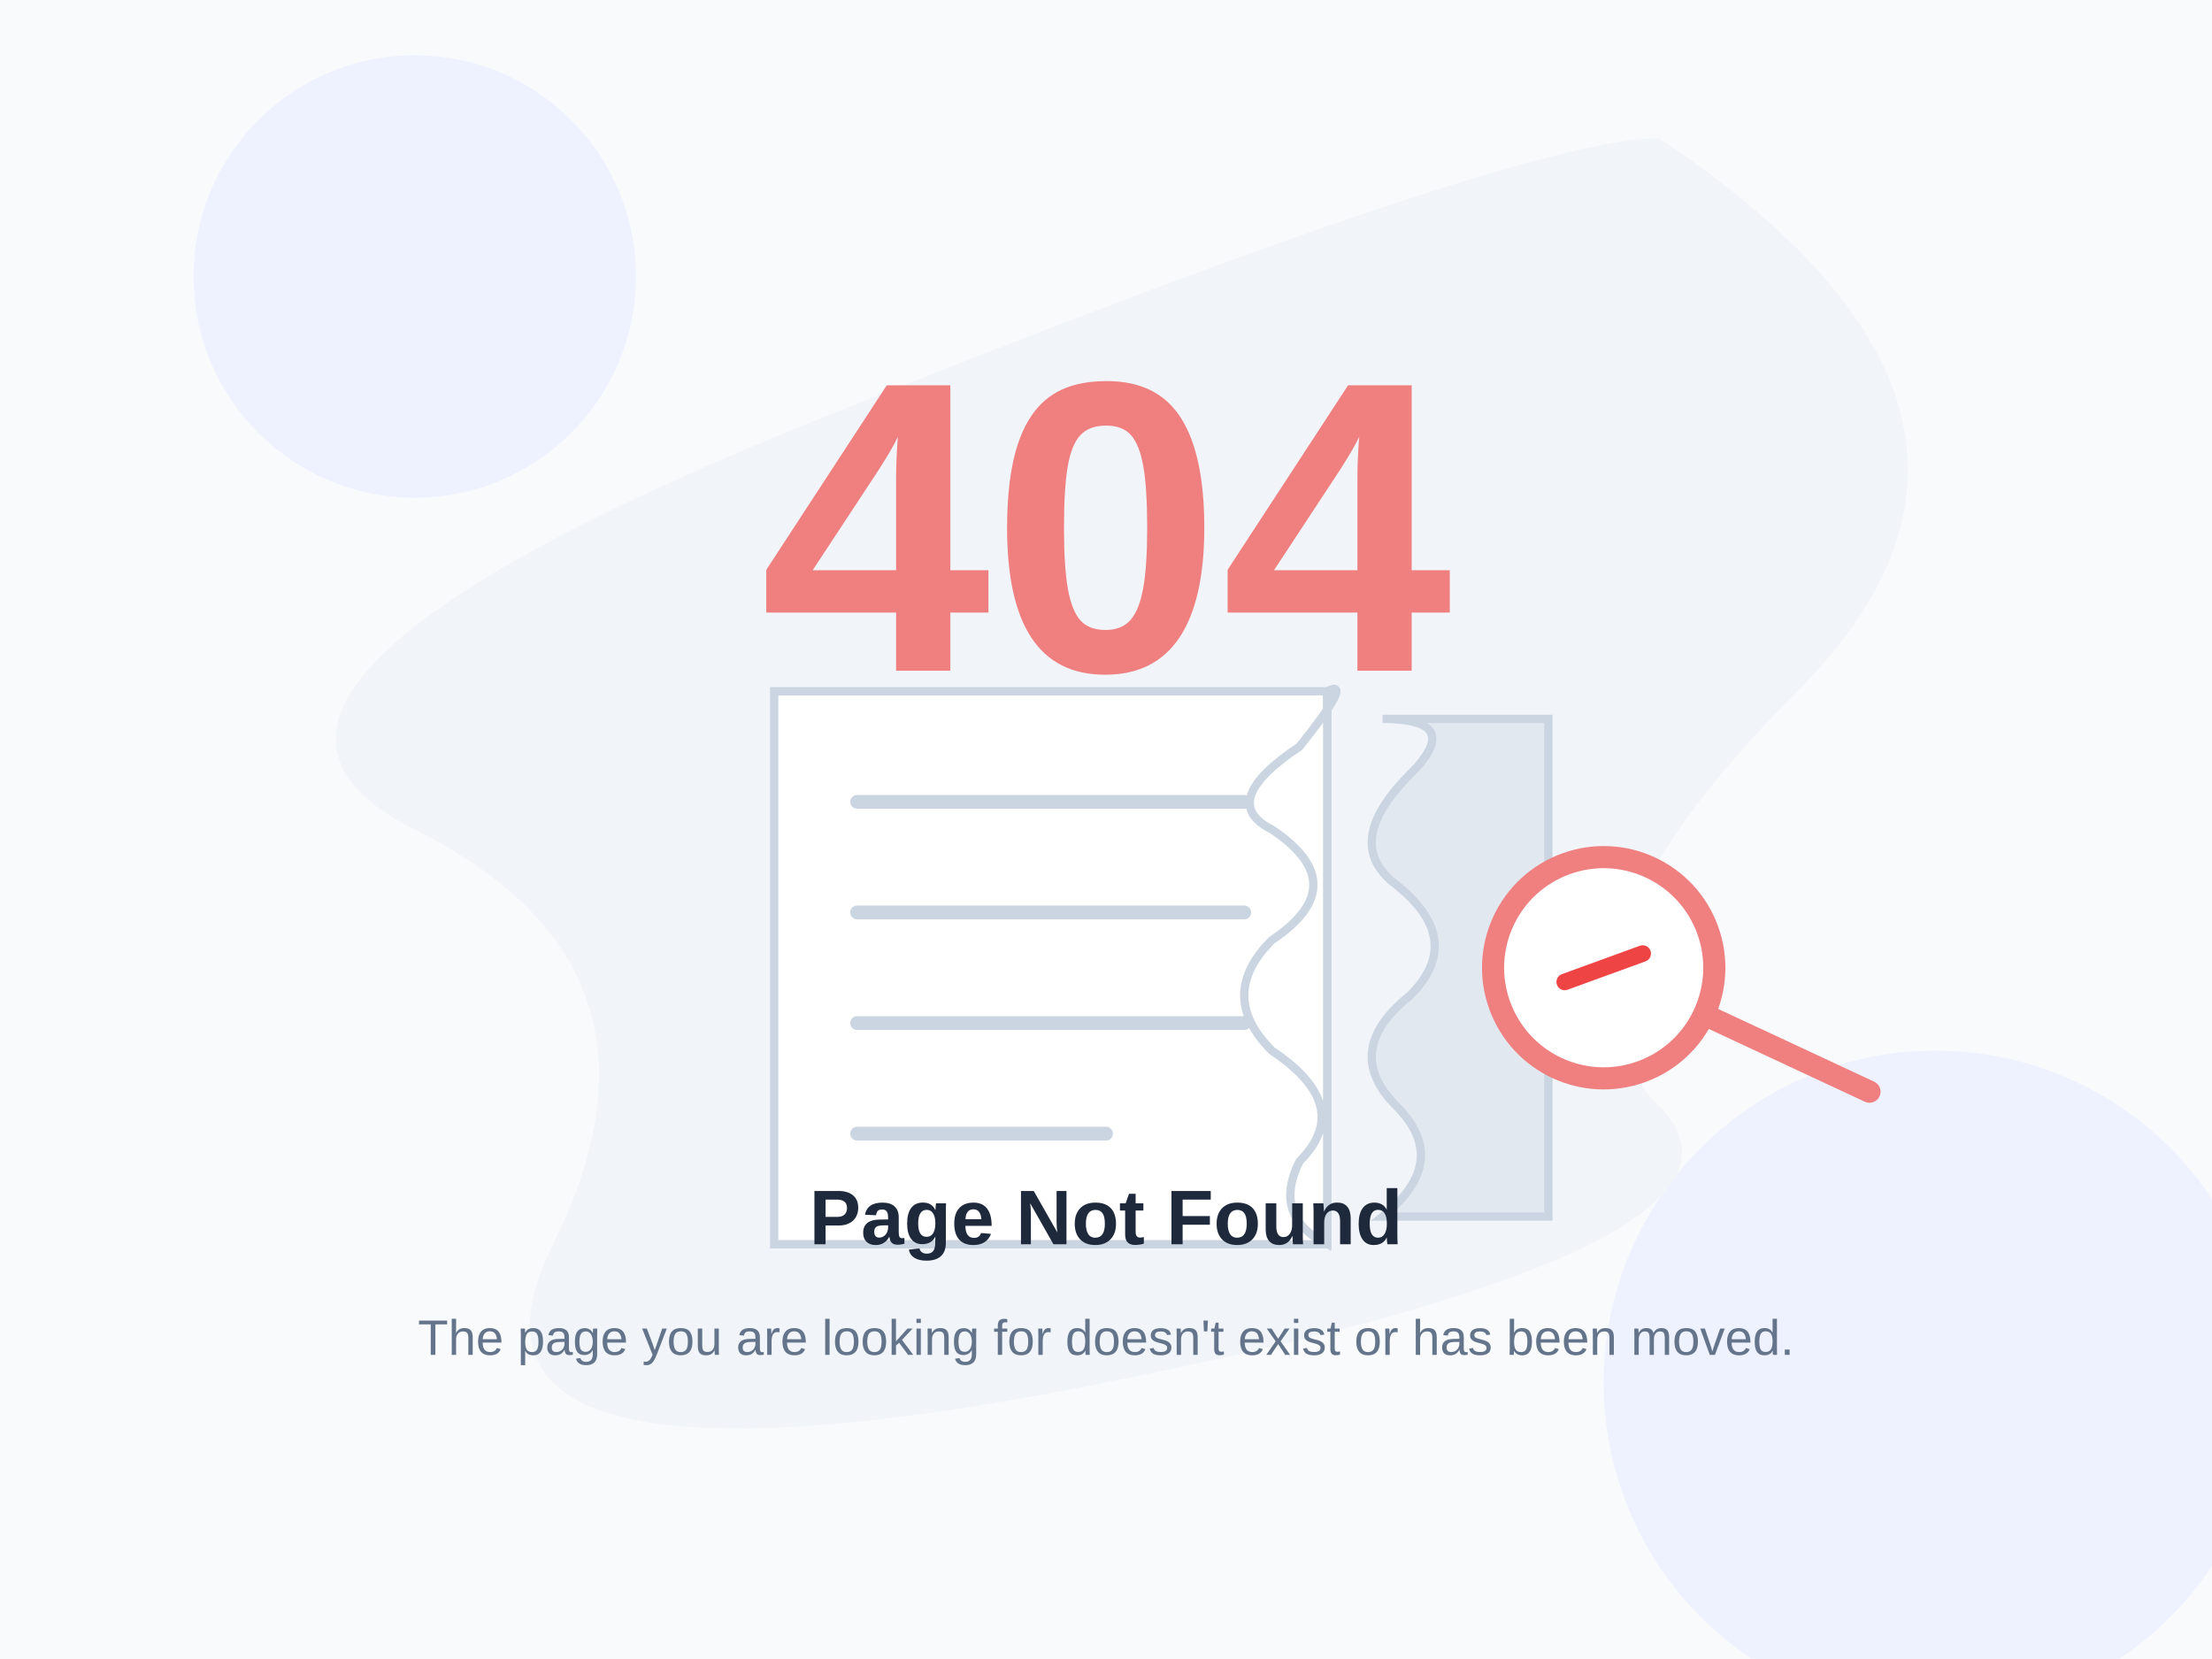
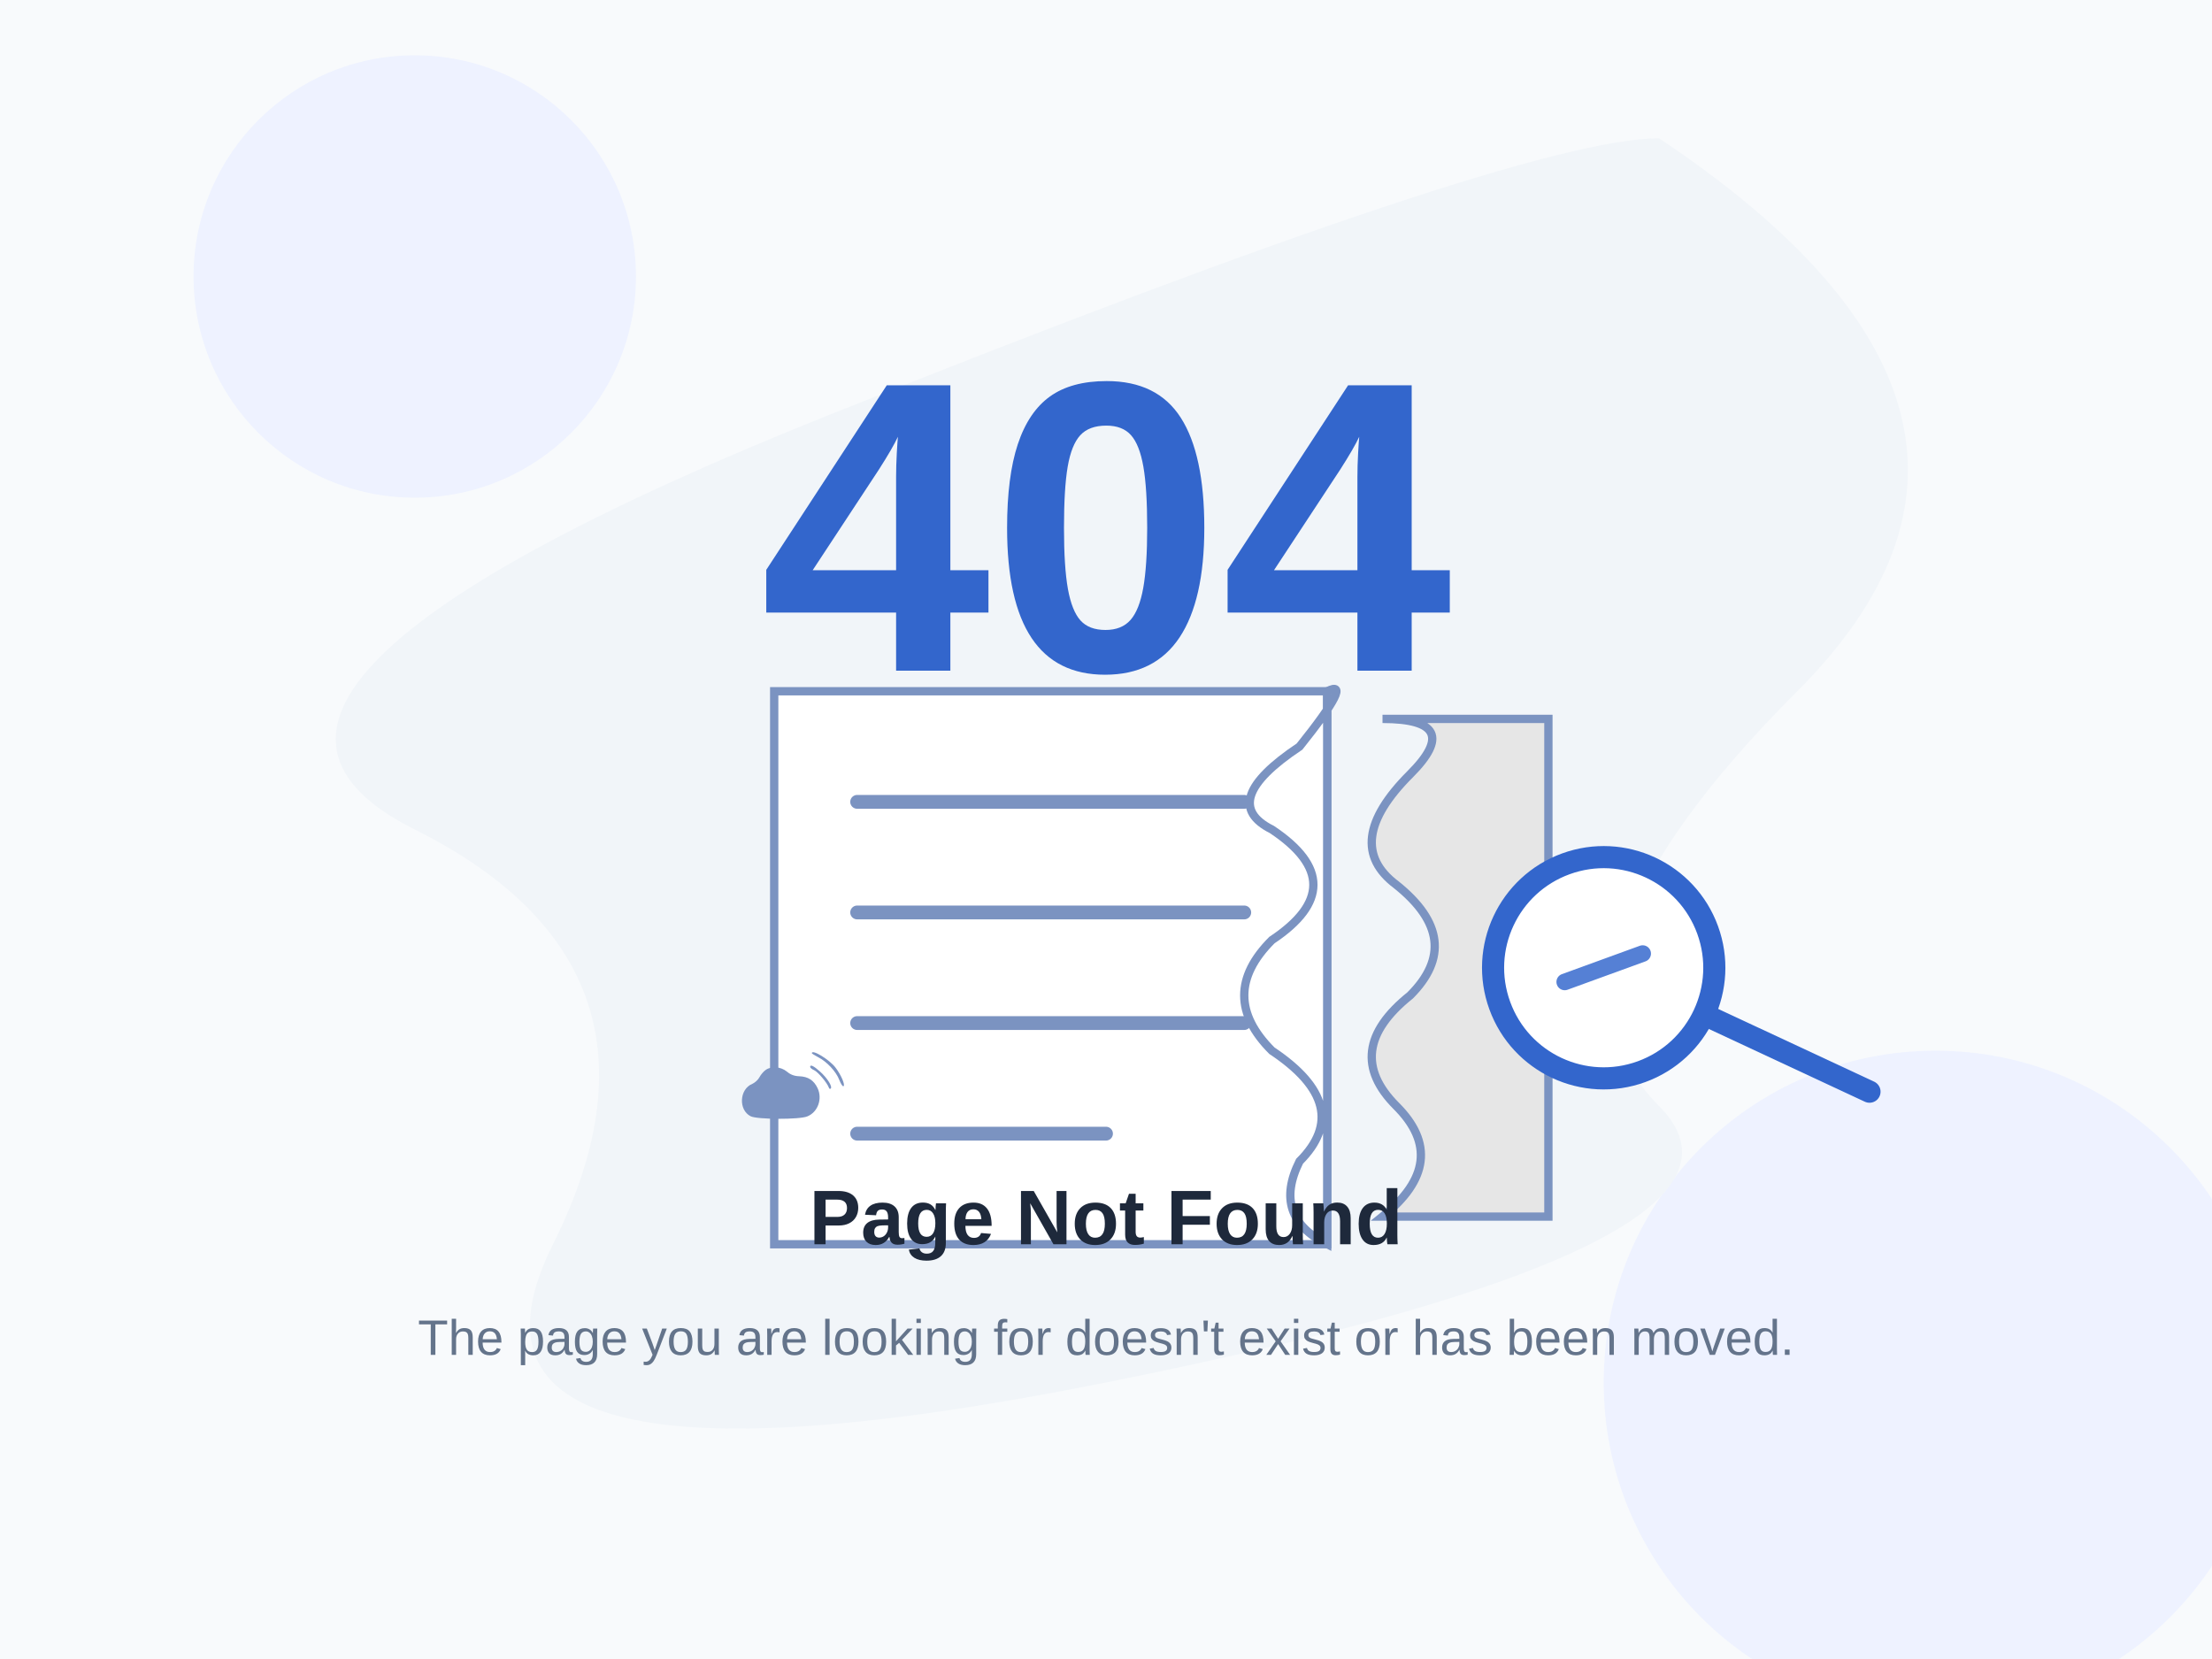
<svg xmlns="http://www.w3.org/2000/svg" viewBox="0 0 800 600">
  <rect width="800" height="600" fill="#f8fafc" />
  <circle cx="150" cy="100" r="80" fill="#eef2ff" />
  <circle cx="700" cy="500" r="120" fill="#eef2ff" />
  <path d="M600,50 Q750,150 650,250 T600,400 T400,500 T200,450 T150,300 T300,150 T600,50" fill="#f1f5f9" stroke="none" />
-   <text x="400" y="200" font-family="Arial, sans-serif" font-size="150" font-weight="bold" fill="#F08080" text-anchor="middle" dominant-baseline="middle">404</text>
+   <text x="400" y="200" font-family="Arial, sans-serif" font-size="150" font-weight="bold" fill="#3366cc" text-anchor="middle" dominant-baseline="middle">404</text>
  <g transform="translate(400, 350)">
-     <path d="M-120,-100 L80,-100 L80,100 L-120,100 Z" fill="white" stroke="#CBD5E1" stroke-width="3" />
-     <path d="M80,-100 L80,100 Q60,90 70,70 Q90,50 60,30 Q40,10 60,-10 Q90,-30 60,-50 Q40,-60 70,-80 Q90,-105 80,-100" fill="white" stroke="#CBD5E1" stroke-width="3" />
-     <path d="M90,-90 L150,-90 L150,90 L90,90 Q115,70 95,50 Q75,30 100,10 Q120,-10 95,-30 Q75,-45 100,-70 Q120,-90 90,-90" fill="#e2e8f0" stroke="#CBD5E1" stroke-width="3" transform="translate(10, 0)" />
-     <line x1="-90" y1="-60" x2="50" y2="-60" stroke="#CBD5E1" stroke-width="5" stroke-linecap="round" />
-     <line x1="-90" y1="-20" x2="50" y2="-20" stroke="#CBD5E1" stroke-width="5" stroke-linecap="round" />
-     <line x1="-90" y1="20" x2="50" y2="20" stroke="#CBD5E1" stroke-width="5" stroke-linecap="round" />
-     <line x1="-90" y1="60" x2="0" y2="60" stroke="#CBD5E1" stroke-width="5" stroke-linecap="round" />
+     <path d="M-120,-100 L80,-100 L80,100 L-120,100 Z" fill="white" stroke="#7b93c1" stroke-width="3" />
+     <path d="M80,-100 L80,100 Q60,90 70,70 Q90,50 60,30 Q40,10 60,-10 Q90,-30 60,-50 Q40,-60 70,-80 Q90,-105 80,-100" fill="white" stroke="#7b93c1" stroke-width="3" />
+     <path d="M90,-90 L150,-90 L150,90 L90,90 Q115,70 95,50 Q75,30 100,10 Q120,-10 95,-30 Q75,-45 100,-70 Q120,-90 90,-90" fill="#e6e6e6" stroke="#7b93c1" stroke-width="3" transform="translate(10, 0)" />
+     <line x1="-90" y1="-60" x2="50" y2="-60" stroke="#7b93c1" stroke-width="5" stroke-linecap="round" />
+     <line x1="-90" y1="-20" x2="50" y2="-20" stroke="#7b93c1" stroke-width="5" stroke-linecap="round" />
+     <line x1="-90" y1="20" x2="50" y2="20" stroke="#7b93c1" stroke-width="5" stroke-linecap="round" />
+     <line x1="-90" y1="60" x2="0" y2="60" stroke="#7b93c1" stroke-width="5" stroke-linecap="round" />
  </g>
  <g transform="translate(580, 350) rotate(-20)">
-     <circle cx="0" cy="0" r="40" fill="white" stroke="#F08080" stroke-width="8" />
-     <line x1="30" y1="30" x2="75" y2="75" stroke="#F08080" stroke-width="8" stroke-linecap="round" />
-     <line x1="-15" y1="0" x2="15" y2="0" stroke="#EF4444" stroke-width="6" stroke-linecap="round" />
+     <circle cx="0" cy="0" r="40" fill="white" stroke="#3366cc" stroke-width="8" />
+     <line x1="30" y1="30" x2="75" y2="75" stroke="#3366cc" stroke-width="8" stroke-linecap="round" />
+     <line x1="-15" y1="0" x2="15" y2="0" stroke="#5580d5" stroke-width="6" stroke-linecap="round" />
  </g>
  <text x="400" y="450" font-family="Arial, sans-serif" font-size="28" font-weight="bold" fill="#1E293B" text-anchor="middle">Page Not Found</text>
  <text x="400" y="490" font-family="Arial, sans-serif" font-size="18" fill="#64748B" text-anchor="middle">The page you are looking for doesn't exist or has been moved.</text>
+   <g transform="translate(200, 350) scale(0.6)">
+     <g transform="translate(0,189) scale(0.1,-0.1)" fill="#7b93c1" stroke="none">
+       <path d="M1560 1375 c0 -2 17 -13 38 -24 53 -27 109 -87 128 -138 9 -23 20 -40 25 -37 12 7 -15 69 -48 112 -36 48 -143 113 -143 87z" />
+       <path d="M1550 1292 c0 -5 11 -14 25 -20 22 -10 78 -76 88 -105 2 -7 7 -9 11 -5 12 11 -20 62 -63 101 -40 36 -61 46 -61 29z" />
+       <path d="M1282 1274 c-12 -8 -29 -28 -37 -43 -8 -16 -28 -34 -44 -41 -78 -32 -84 -157 -10 -195 38 -20 295 -21 342 -1 64 26 92 106 62 170 -23 48 -57 70 -111 72 -30 1 -53 10 -74 28 -37 30 -93 35 -128 10z" />
+     </g>
+   </g>
</svg>
